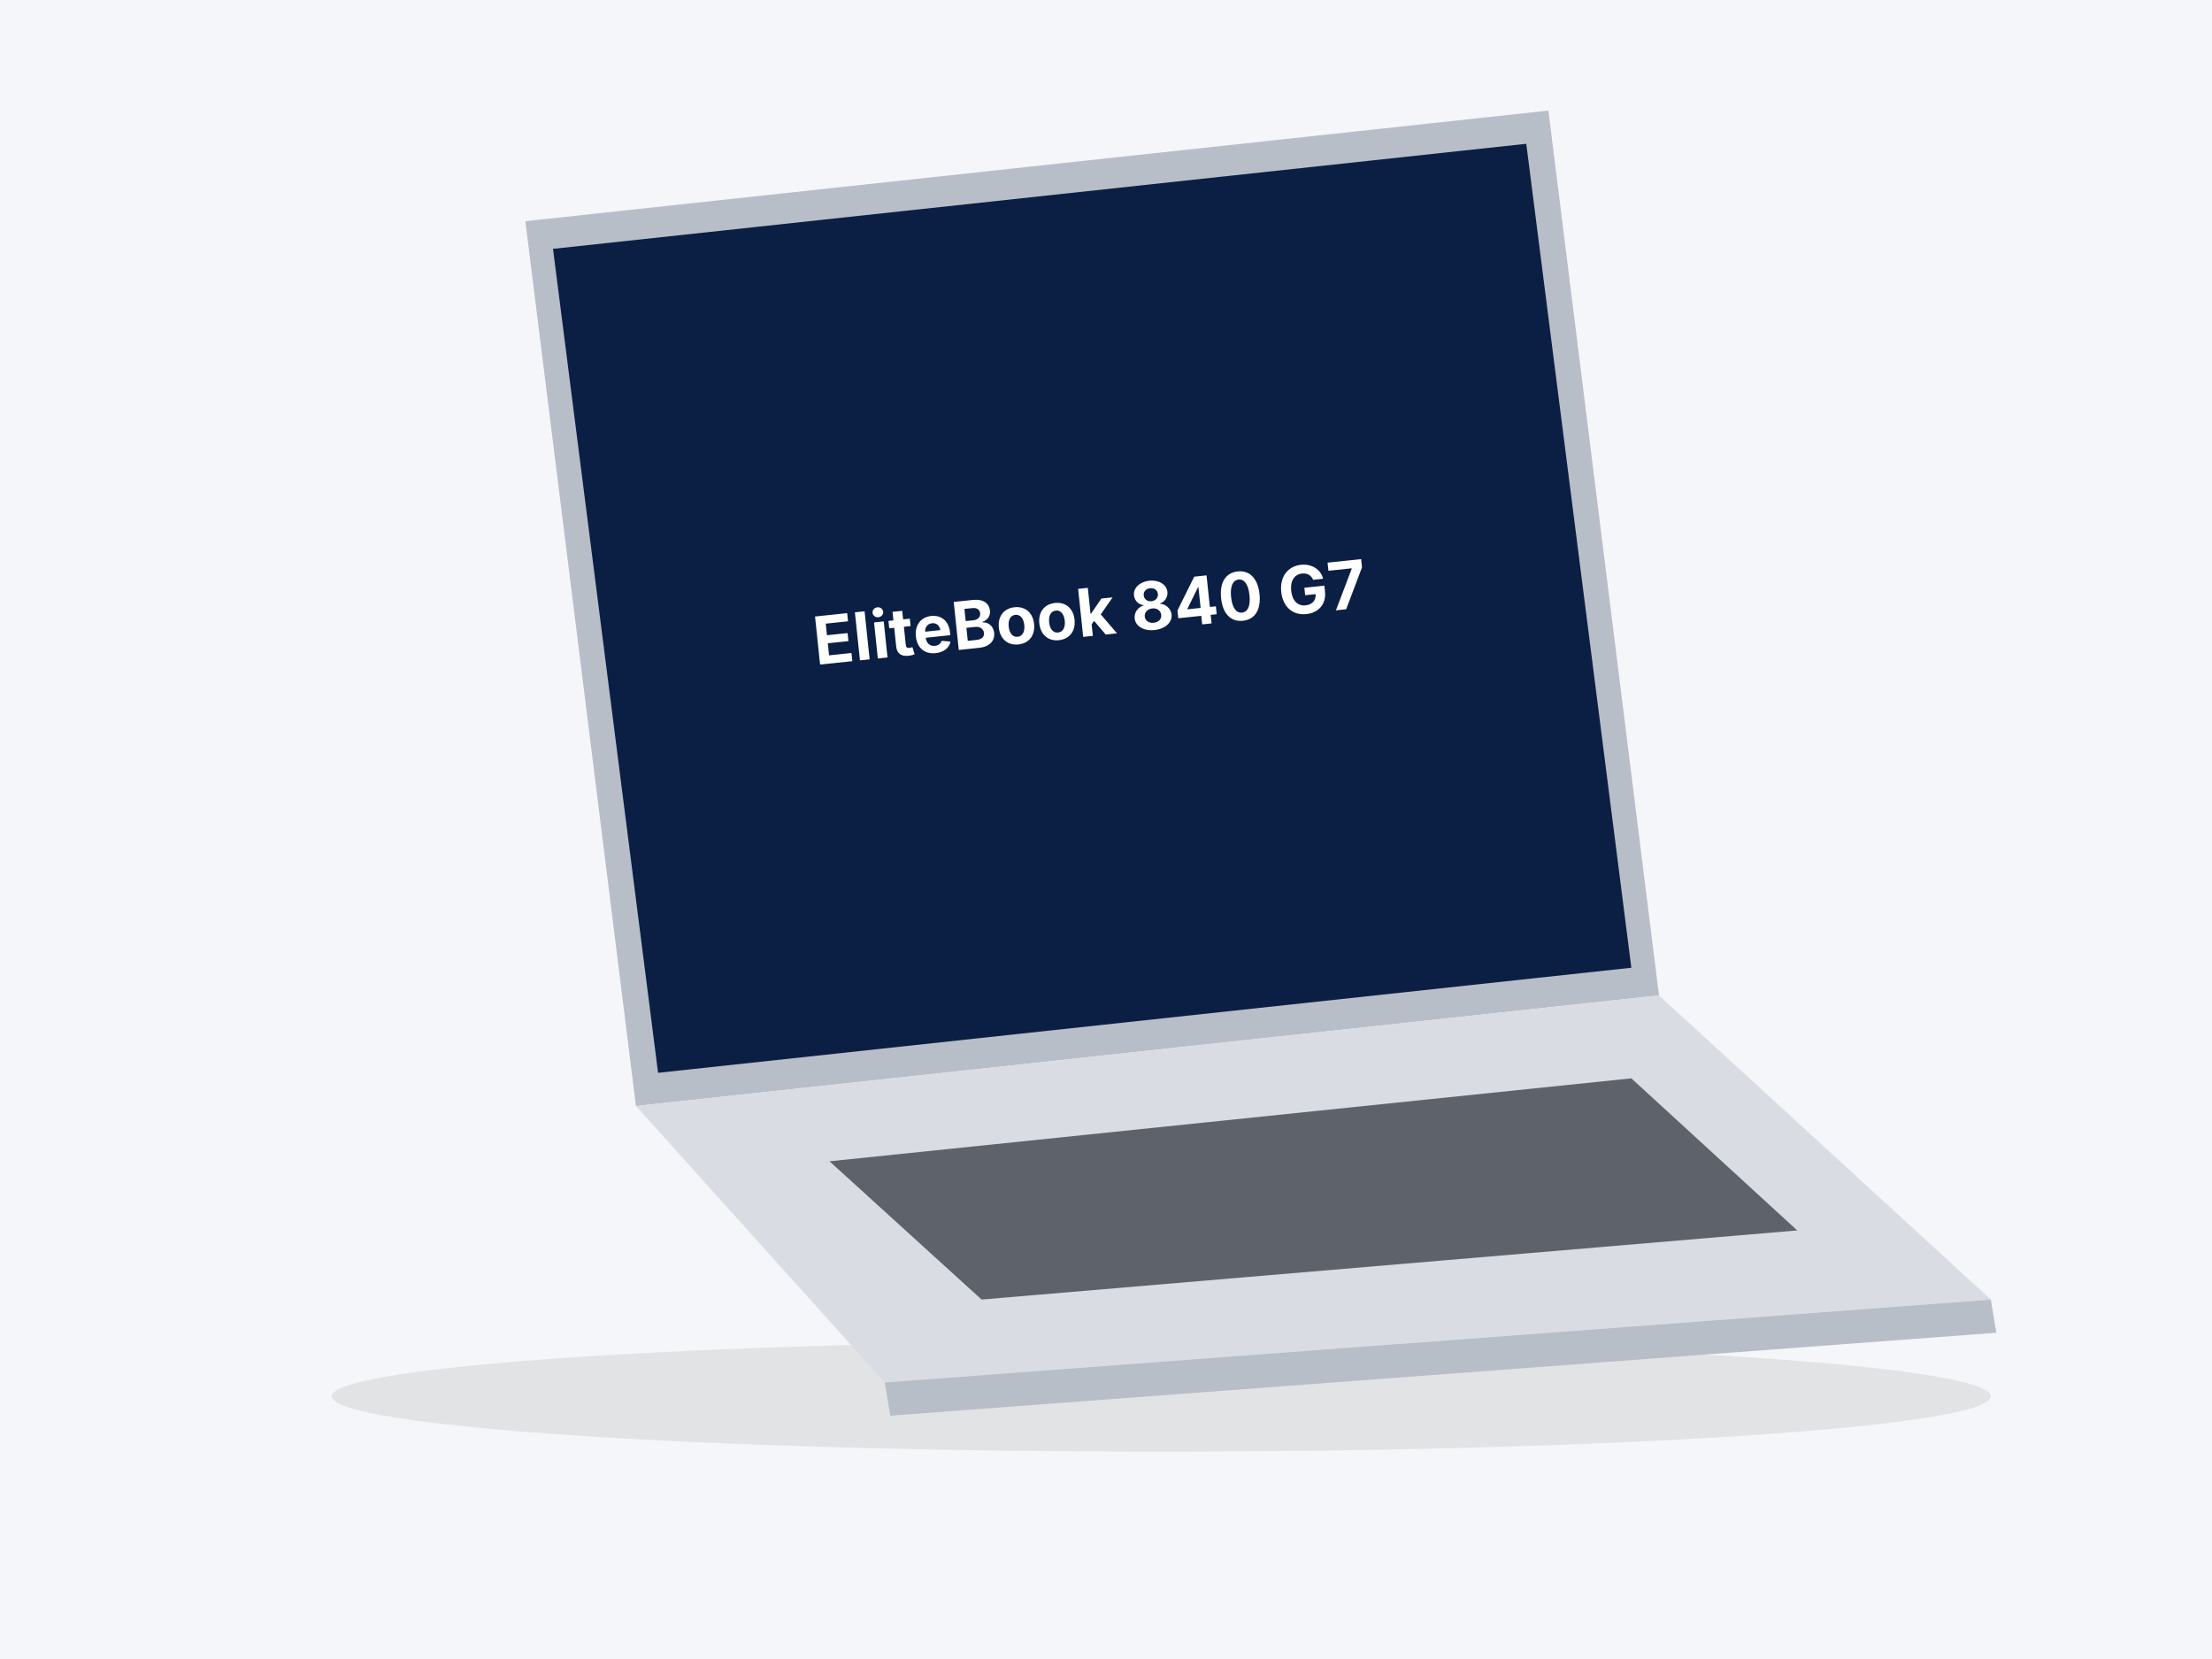
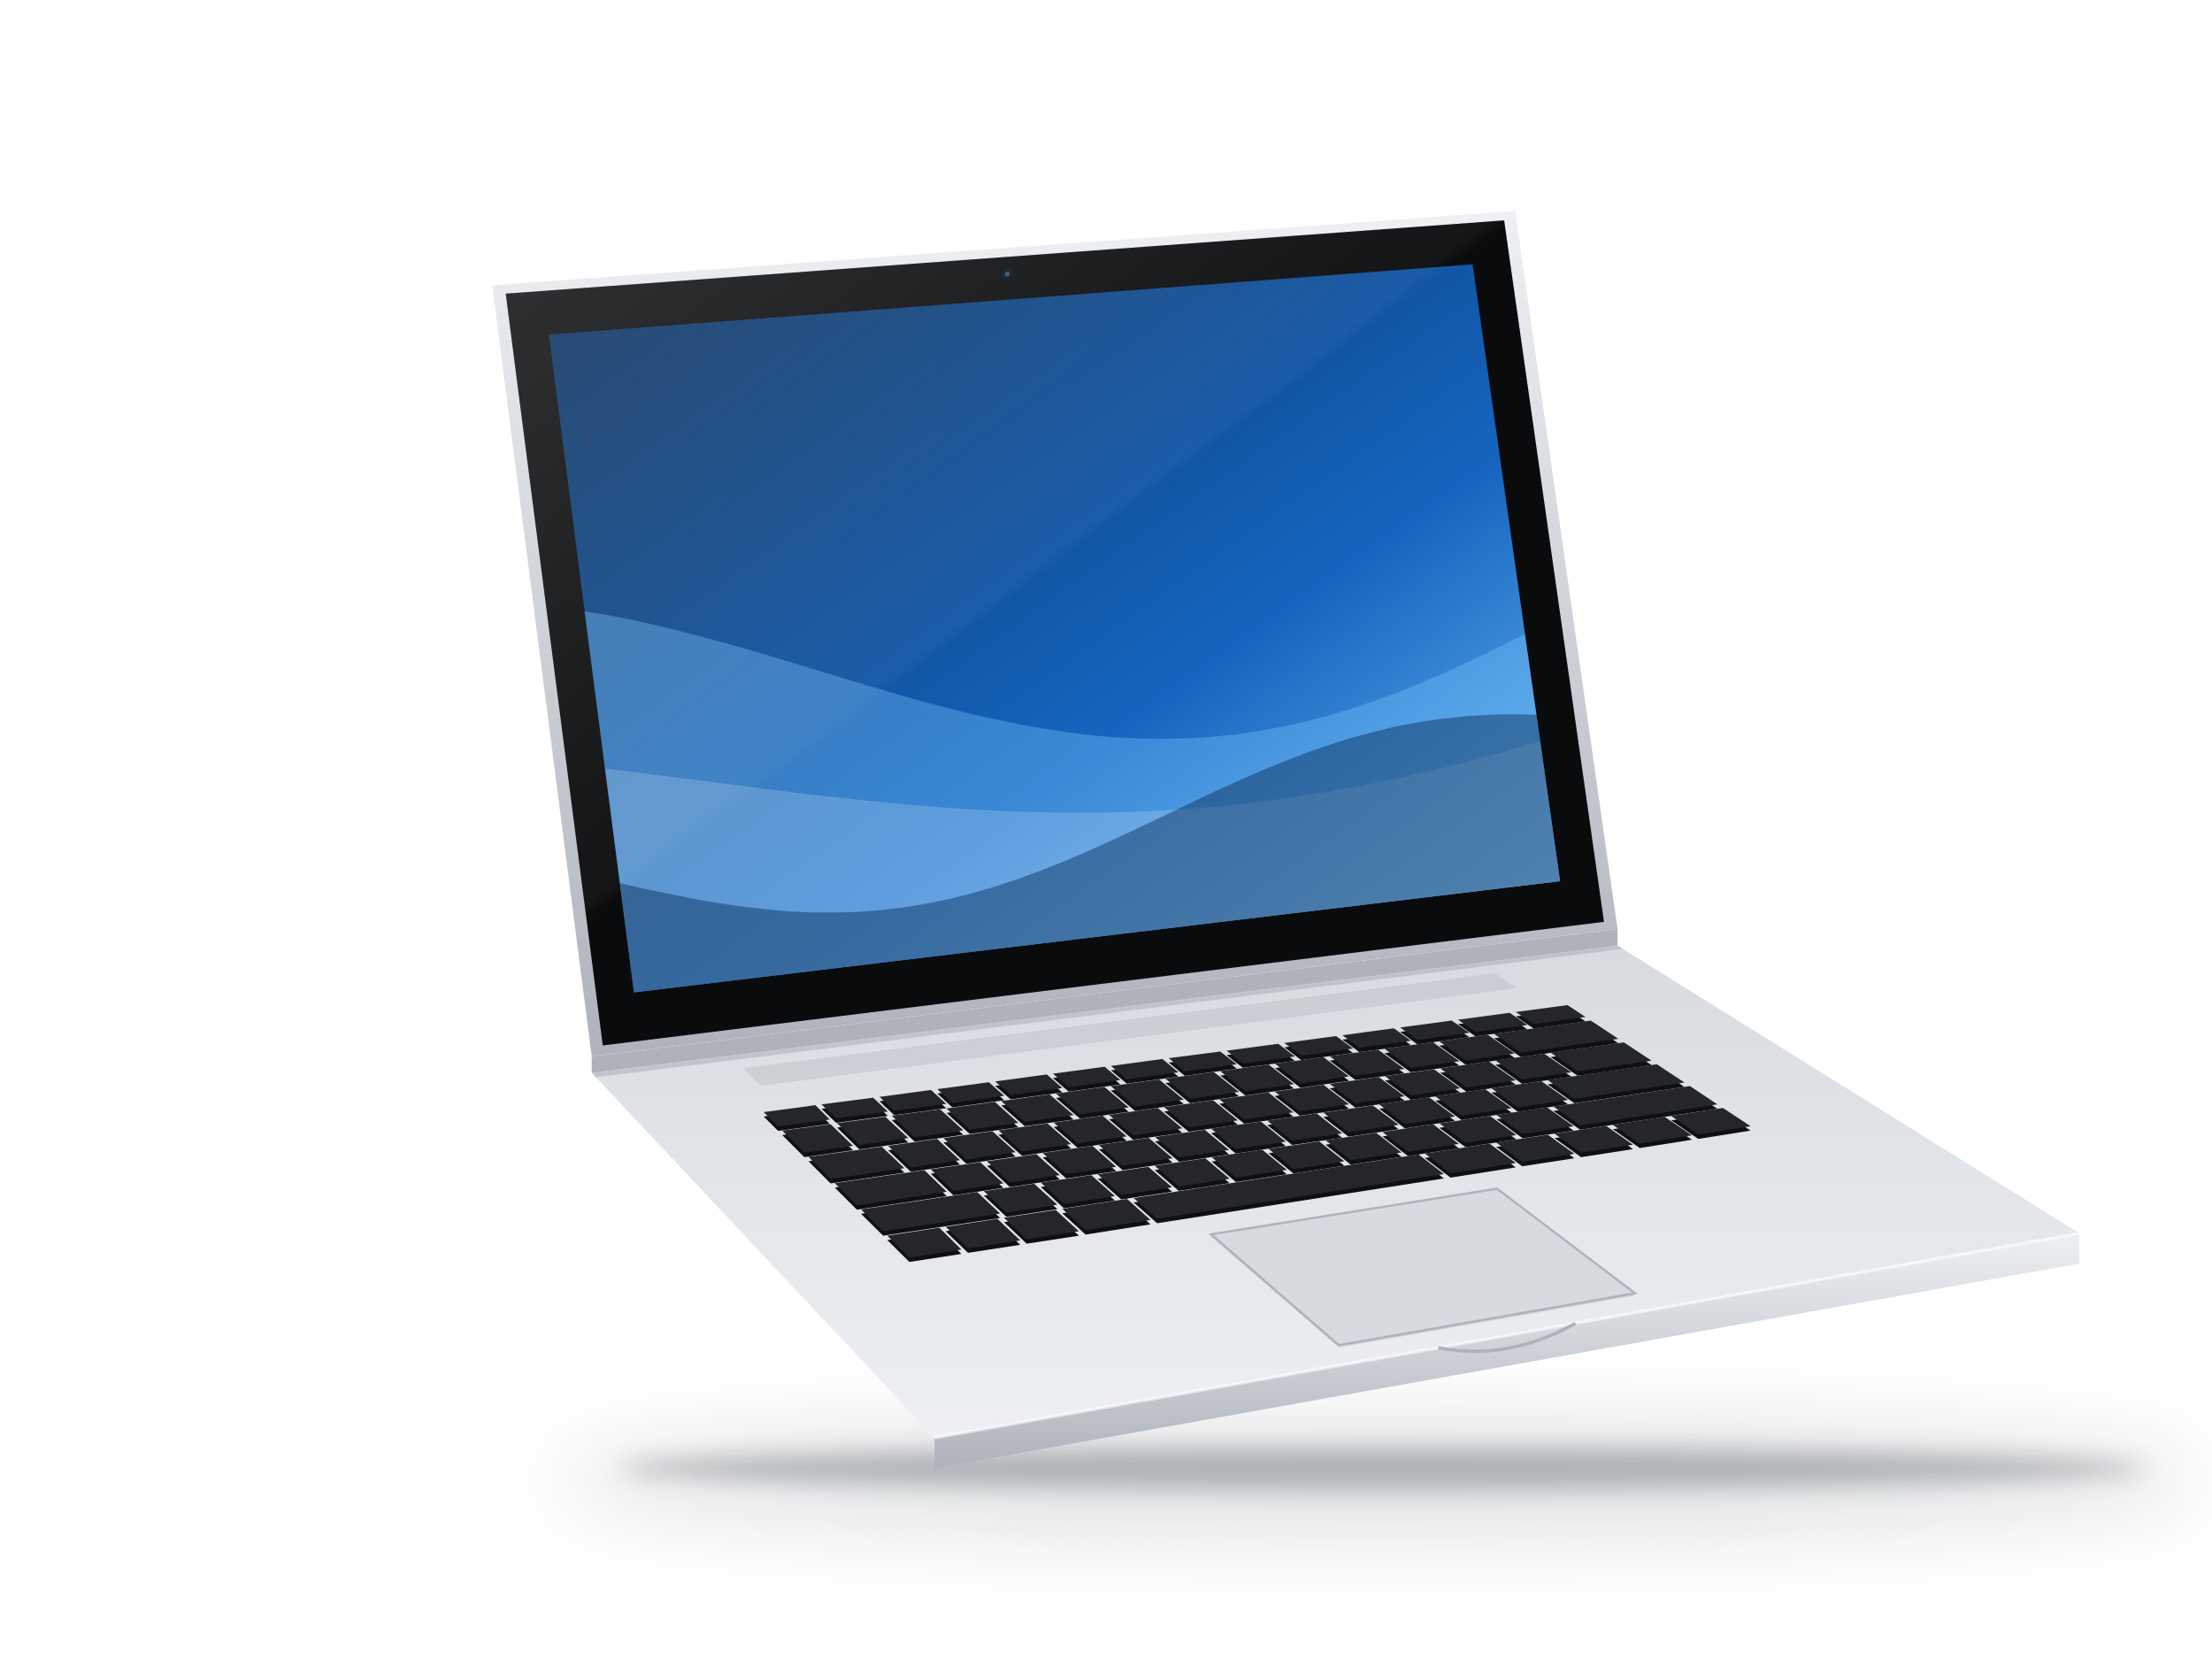
<svg xmlns="http://www.w3.org/2000/svg" viewBox="0 0 800 600" role="img" aria-label="EliteBook 840 G7">
-   <rect width="800" height="600" fill="#F4F6F9" />
-   <ellipse cx="420" cy="505" rx="300" ry="20" fill="#000" opacity=".08" />
-   <path d="M190 80 L560 40 L600 360 L230 400 Z" fill="#B8BEC8" />
-   <path d="M200 90 L552 52 L590 350 L238 388 Z" fill="#0B1F44" />
-   <text x="395" y="230" text-anchor="middle" transform="rotate(-6 395 230)" font-family="Inter,Arial,sans-serif" font-size="24" font-weight="700" fill="#fff">EliteBook 840 G7</text>
-   <path d="M230 400 L600 360 L720 470 L320 500 Z" fill="#D9DDE3" />
-   <path d="M320 500 L720 470 L722 482 L322 512 Z" fill="#B8BEC8" />
-   <path d="M300 420 L590 390 L650 445 L355 470 Z" fill="#2A2F38" opacity=".7" />
+   <rect width="800" height="600" fill="#FFFFFF" />
+   <defs>
+     <filter id="shs16" x="-20%" y="-50%" width="140%" height="200%">
+       <feGaussianBlur stdDeviation="14" />
+     </filter>
+     <filter id="sh2s16" x="-20%" y="-50%" width="140%" height="200%">
+       <feGaussianBlur stdDeviation="4" />
+     </filter>
+     <linearGradient id="lids16" x1="0" y1="0" x2="1" y2="1">
+       <stop offset="0" stop-color="#EEF0F3" />
+       <stop offset=".55" stop-color="#D7DADF" />
+       <stop offset="1" stop-color="#AEB3BB" />
+     </linearGradient>
+     <linearGradient id="decks16" x1="0" y1="0" x2="0" y2="1">
+       <stop offset="0" stop-color="#D7DADF" />
+       <stop offset="1" stop-color="#EEF0F3" />
+     </linearGradient>
+     <linearGradient id="edges16" x1="0" y1="0" x2="0" y2="1">
+       <stop offset="0" stop-color="#EEF0F3" />
+       <stop offset="1" stop-color="#AEB3BB" />
+     </linearGradient>
+     <linearGradient id="glares16" x1="0" y1="0" x2="1" y2="1">
+       <stop offset="0" stop-color="#fff" stop-opacity=".16" />
+       <stop offset=".45" stop-color="#fff" stop-opacity=".04" />
+       <stop offset=".46" stop-color="#fff" stop-opacity="0" />
+     </linearGradient>
+     <linearGradient id="wps16" x1="0" y1="0" x2="1" y2="1">
+       <stop offset="0" stop-color="#062A55" />
+       <stop offset=".6" stop-color="#1565C0" />
+       <stop offset="1" stop-color="#7EC8FF" />
+     </linearGradient>
+   </defs>
+   <ellipse cx="500" cy="535" rx="300" ry="22" fill="#0B1220" opacity=".12" filter="url(#shs16)" />
+   <ellipse cx="500" cy="531" rx="276" ry="7.7" fill="#0B1220" opacity=".25" filter="url(#sh2s16)" />
+   <polygon points="338,520 752,446 752,457 338,531" fill="url(#edges16)" />
+   <polygon points="214,388 585,342 752,446 338,520" fill="url(#decks16)" />
+   <polygon points="214,388 585,342 587,343.2 215.5,389.6" fill="#AEB3BB" opacity=".6" />
+   <polygon points="268.6,386.3 540.6,352 548.6,357.4 275.1,392.7" fill="#AEB3BB" opacity=".35" />
+   <polygon points="276.2,403.8 294.9,401.3 300.1,406.5 281.4,409" fill="#0F1013" />
+   <polygon points="276.2,402.2 294.9,399.7 300.1,404.9 281.4,407.4" fill="#24262B" />
+   <polygon points="297.1,401 315.8,398.6 321.1,403.6 302.4,406.1" fill="#0F1013" />
+   <polygon points="297.1,399.4 315.8,397 321.1,402 302.4,404.5" fill="#24262B" />
+   <polygon points="318.1,398.3 336.7,395.8 342.2,400.8 323.4,403.3" fill="#0F1013" />
+   <polygon points="318.1,396.7 336.7,394.2 342.2,399.2 323.4,401.7" fill="#24262B" />
+   <polygon points="339,395.5 357.6,393 363.2,397.9 344.4,400.5" fill="#0F1013" />
+   <polygon points="339,393.9 357.6,391.4 363.2,396.3 344.4,398.9" fill="#24262B" />
+   <polygon points="359.9,392.7 378.6,390.2 384.2,395.1 365.5,397.6" fill="#0F1013" />
+   <polygon points="359.9,391.1 378.6,388.6 384.2,393.5 365.5,396" fill="#24262B" />
+   <polygon points="380.8,389.9 399.5,387.4 405.2,392.2 386.5,394.8" fill="#0F1013" />
+   <polygon points="380.8,388.3 399.5,385.8 405.2,390.6 386.5,393.2" fill="#24262B" />
+   <polygon points="401.8,387.1 420.4,384.6 426.2,389.4 407.5,391.9" fill="#0F1013" />
+   <polygon points="401.8,385.5 420.4,383 426.2,387.8 407.5,390.3" fill="#24262B" />
+   <polygon points="422.7,384.3 441.3,381.9 447.3,386.5 428.5,389.1" fill="#0F1013" />
+   <polygon points="422.7,382.7 441.3,380.3 447.3,384.9 428.5,387.5" fill="#24262B" />
+   <polygon points="443.6,381.6 462.3,379.1 468.3,383.7 449.5,386.2" fill="#0F1013" />
+   <polygon points="443.6,380 462.3,377.5 468.3,382.1 449.5,384.6" fill="#24262B" />
+   <polygon points="464.5,378.8 483.2,376.3 489.3,380.8 470.6,383.4" fill="#0F1013" />
+   <polygon points="464.5,377.2 483.2,374.7 489.3,379.2 470.6,381.8" fill="#24262B" />
+   <polygon points="485.5,376 504.1,373.5 510.3,378 491.6,380.5" fill="#0F1013" />
+   <polygon points="485.5,374.4 504.1,371.9 510.3,376.4 491.6,378.9" fill="#24262B" />
+   <polygon points="506.4,373.2 525,370.7 531.4,375.1 512.6,377.7" fill="#0F1013" />
+   <polygon points="506.4,371.6 525,369.1 531.4,373.5 512.6,376.1" fill="#24262B" />
+   <polygon points="527.3,370.4 546,367.9 552.4,372.3 533.6,374.8" fill="#0F1013" />
+   <polygon points="527.3,368.8 546,366.3 552.4,370.7 533.6,373.2" fill="#24262B" />
+   <polygon points="548.2,367.6 566.9,365.1 573.4,369.4 554.7,372" fill="#0F1013" />
+   <polygon points="548.2,366 566.9,363.5 573.4,367.8 554.7,370.4" fill="#24262B" />
+   <polygon points="282.9,410.5 300.4,408.2 308.5,416 290.9,418.5" fill="#0F1013" />
+   <polygon points="282.9,408.9 300.4,406.6 308.5,414.4 290.9,416.9" fill="#24262B" />
+   <polygon points="302.7,407.8 320.2,405.5 328.5,413.2 310.8,415.7" fill="#0F1013" />
+   <polygon points="302.7,406.2 320.2,403.9 328.5,411.6 310.8,414.1" fill="#24262B" />
+   <polygon points="322.5,405.1 340,402.8 348.4,410.4 330.8,412.9" fill="#0F1013" />
+   <polygon points="322.5,403.5 340,401.2 348.4,408.8 330.8,411.3" fill="#24262B" />
+   <polygon points="342.3,402.5 359.8,400.1 368.3,407.7 350.7,410.1" fill="#0F1013" />
+   <polygon points="342.3,400.9 359.8,398.5 368.3,406.1 350.7,408.5" fill="#24262B" />
+   <polygon points="362.1,399.8 379.6,397.4 388.3,404.9 370.6,407.3" fill="#0F1013" />
+   <polygon points="362.1,398.2 379.6,395.8 388.3,403.3 370.6,405.7" fill="#24262B" />
+   <polygon points="381.9,397.1 399.4,394.7 408.2,402.1 390.6,404.6" fill="#0F1013" />
+   <polygon points="381.9,395.5 399.4,393.1 408.2,400.5 390.6,403" fill="#24262B" />
+   <polygon points="401.7,394.4 419.2,392 428.1,399.3 410.5,401.8" fill="#0F1013" />
+   <polygon points="401.7,392.8 419.2,390.4 428.1,397.7 410.5,400.2" fill="#24262B" />
+   <polygon points="421.5,391.7 439,389.3 448.1,396.5 430.4,399" fill="#0F1013" />
+   <polygon points="421.5,390.1 439,387.7 448.1,394.9 430.4,397.4" fill="#24262B" />
+   <polygon points="441.3,389 458.8,386.6 468,393.7 450.4,396.2" fill="#0F1013" />
+   <polygon points="441.3,387.4 458.8,385 468,392.1 450.4,394.6" fill="#24262B" />
+   <polygon points="461.1,386.3 478.6,383.9 487.9,390.9 470.3,393.4" fill="#0F1013" />
+   <polygon points="461.1,384.7 478.6,382.3 487.9,389.3 470.3,391.8" fill="#24262B" />
+   <polygon points="480.9,383.6 498.4,381.2 507.9,388.2 490.2,390.6" fill="#0F1013" />
+   <polygon points="480.9,382 498.4,379.6 507.9,386.6 490.2,389" fill="#24262B" />
+   <polygon points="500.7,380.9 518.2,378.5 527.8,385.4 510.2,387.8" fill="#0F1013" />
+   <polygon points="500.7,379.3 518.2,376.9 527.8,383.8 510.2,386.2" fill="#24262B" />
+   <polygon points="520.5,378.2 538,375.8 547.8,382.6 530.1,385.1" fill="#0F1013" />
+   <polygon points="520.5,376.6 538,374.2 547.8,381 530.1,383.5" fill="#24262B" />
+   <polygon points="540.3,375.5 575.3,370.7 585.3,377.3 550,382.3" fill="#0F1013" />
+   <polygon points="540.3,373.9 575.3,369.1 585.3,375.7 550,380.7" fill="#24262B" />
+   <polygon points="292.4,420 318.9,416.3 327.1,424.1 300.4,428" fill="#0F1013" />
+   <polygon points="292.4,418.4 318.9,414.7 327.1,422.5 300.4,426.4" fill="#24262B" />
+   <polygon points="321.2,416 338.9,413.5 347.2,421.2 329.4,423.8" fill="#0F1013" />
+   <polygon points="321.2,414.4 338.9,411.9 347.2,419.6 329.4,422.2" fill="#24262B" />
+   <polygon points="341.2,413.2 358.9,410.7 367.3,418.3 349.5,420.9" fill="#0F1013" />
+   <polygon points="341.2,411.6 358.9,409.1 367.3,416.7 349.5,419.3" fill="#24262B" />
+   <polygon points="361.1,410.4 378.8,407.9 387.4,415.4 369.6,418" fill="#0F1013" />
+   <polygon points="361.1,408.8 378.8,406.3 387.4,413.8 369.6,416.4" fill="#24262B" />
+   <polygon points="381.1,407.6 398.8,405.1 407.5,412.6 389.7,415.1" fill="#0F1013" />
+   <polygon points="381.1,406 398.8,403.5 407.5,411 389.7,413.5" fill="#24262B" />
+   <polygon points="401.1,404.8 418.7,402.3 427.6,409.7 409.8,412.2" fill="#0F1013" />
+   <polygon points="401.1,403.2 418.7,400.7 427.6,408.1 409.8,410.6" fill="#24262B" />
+   <polygon points="421,402 438.7,399.5 447.7,406.8 429.9,409.3" fill="#0F1013" />
+   <polygon points="421,400.4 438.7,397.9 447.7,405.2 429.9,407.7" fill="#24262B" />
+   <polygon points="441,399.2 458.7,396.7 467.8,403.9 450,406.4" fill="#0F1013" />
+   <polygon points="441,397.6 458.7,395.1 467.8,402.3 450,404.8" fill="#24262B" />
+   <polygon points="461,396.4 478.6,393.9 487.9,401 470.1,403.5" fill="#0F1013" />
+   <polygon points="461,394.8 478.6,392.3 487.9,399.4 470.1,401.9" fill="#24262B" />
+   <polygon points="480.9,393.6 498.6,391.1 508,398.1 490.2,400.6" fill="#0F1013" />
+   <polygon points="480.9,392 498.6,389.5 508,396.5 490.2,399" fill="#24262B" />
+   <polygon points="500.9,390.8 518.6,388.3 528.1,395.2 510.3,397.8" fill="#0F1013" />
+   <polygon points="500.9,389.2 518.6,386.7 528.1,393.6 510.3,396.2" fill="#24262B" />
+   <polygon points="520.9,388 538.5,385.5 548.2,392.3 530.4,394.9" fill="#0F1013" />
+   <polygon points="520.9,386.4 538.5,383.9 548.2,390.7 530.4,393.3" fill="#24262B" />
+   <polygon points="540.8,385.1 558.5,382.7 568.3,389.4 550.5,392" fill="#0F1013" />
+   <polygon points="540.8,383.5 558.5,381.1 568.3,387.8 550.5,390.4" fill="#24262B" />
+   <polygon points="560.8,382.3 587.3,378.6 597.3,385.2 570.6,389.1" fill="#0F1013" />
+   <polygon points="560.8,380.7 587.3,377 597.3,383.6 570.6,387.5" fill="#24262B" />
+   <polygon points="301.9,429.5 334.3,424.8 342.4,432.6 309.9,437.5" fill="#0F1013" />
+   <polygon points="301.9,427.9 334.3,423.2 342.4,431 309.9,435.9" fill="#24262B" />
+   <polygon points="336.6,424.5 354.5,421.9 362.9,429.6 344.8,432.3" fill="#0F1013" />
+   <polygon points="336.6,422.9 354.5,420.3 362.9,428 344.8,430.7" fill="#24262B" />
+   <polygon points="356.9,421.6 374.8,419 383.3,426.6 365.2,429.3" fill="#0F1013" />
+   <polygon points="356.9,420 374.8,417.4 383.3,425 365.2,427.7" fill="#24262B" />
+   <polygon points="377.1,418.6 395.1,416 403.7,423.6 385.6,426.2" fill="#0F1013" />
+   <polygon points="377.1,417 395.1,414.4 403.7,422 385.6,424.6" fill="#24262B" />
+   <polygon points="397.4,415.7 415.4,413.1 424.1,420.5 406,423.2" fill="#0F1013" />
+   <polygon points="397.4,414.1 415.4,411.5 424.1,418.9 406,421.6" fill="#24262B" />
+   <polygon points="417.7,412.8 435.7,410.2 444.5,417.5 426.5,420.2" fill="#0F1013" />
+   <polygon points="417.7,411.2 435.7,408.6 444.5,415.9 426.5,418.6" fill="#24262B" />
+   <polygon points="438,409.8 456,407.2 465,414.5 446.9,417.2" fill="#0F1013" />
+   <polygon points="438,408.2 456,405.6 465,412.9 446.9,415.6" fill="#24262B" />
+   <polygon points="458.3,406.9 476.2,404.3 485.4,411.5 467.3,414.1" fill="#0F1013" />
+   <polygon points="458.3,405.3 476.2,402.7 485.4,409.9 467.3,412.5" fill="#24262B" />
+   <polygon points="478.6,404 496.5,401.4 505.8,408.4 487.7,411.1" fill="#0F1013" />
+   <polygon points="478.6,402.4 496.5,399.8 505.8,406.8 487.7,409.5" fill="#24262B" />
+   <polygon points="498.8,401 516.8,398.4 526.2,405.4 508.1,408.1" fill="#0F1013" />
+   <polygon points="498.8,399.4 516.8,396.8 526.2,403.8 508.1,406.5" fill="#24262B" />
+   <polygon points="519.1,398.1 537.1,395.5 546.7,402.4 528.6,405.1" fill="#0F1013" />
+   <polygon points="519.1,396.5 537.1,393.9 546.7,400.8 528.6,403.5" fill="#24262B" />
+   <polygon points="539.4,395.2 557.4,392.6 567.1,399.4 549,402.1" fill="#0F1013" />
+   <polygon points="539.4,393.6 557.4,391 567.1,397.8 549,400.5" fill="#24262B" />
+   <polygon points="559.7,392.2 599.2,386.5 609.2,393.1 569.4,399" fill="#0F1013" />
+   <polygon points="559.7,390.6 599.2,384.9 609.2,391.5 569.4,397.4" fill="#24262B" />
+   <polygon points="311.4,439 353.4,432.7 361.7,440.5 319.4,446.9" fill="#0F1013" />
+   <polygon points="311.4,437.4 353.4,431.1 361.7,438.9 319.4,445.3" fill="#24262B" />
+   <polygon points="355.8,432.4 374,429.7 382.4,437.3 364,440.1" fill="#0F1013" />
+   <polygon points="355.8,430.8 374,428.1 382.4,435.7 364,438.5" fill="#24262B" />
+   <polygon points="376.4,429.3 394.7,426.6 403.2,434.2 384.8,437" fill="#0F1013" />
+   <polygon points="376.4,427.7 394.7,425 403.2,432.6 384.8,435.4" fill="#24262B" />
+   <polygon points="397,426.3 415.3,423.6 423.9,431 405.5,433.8" fill="#0F1013" />
+   <polygon points="397,424.7 415.3,422 423.9,429.4 405.5,432.2" fill="#24262B" />
+   <polygon points="417.6,423.2 435.9,420.5 444.7,427.9 426.3,430.7" fill="#0F1013" />
+   <polygon points="417.6,421.6 435.9,418.9 444.7,426.3 426.3,429.1" fill="#24262B" />
+   <polygon points="438.2,420.1 456.5,417.4 465.4,424.7 447,427.5" fill="#0F1013" />
+   <polygon points="438.2,418.5 456.5,415.8 465.4,423.1 447,425.9" fill="#24262B" />
+   <polygon points="458.8,417.1 477.1,414.4 486.2,421.6 467.8,424.4" fill="#0F1013" />
+   <polygon points="458.8,415.5 477.1,412.8 486.2,420 467.8,422.8" fill="#24262B" />
+   <polygon points="479.4,414 497.7,411.3 506.9,418.4 488.5,421.2" fill="#0F1013" />
+   <polygon points="479.4,412.4 497.7,409.7 506.9,416.8 488.5,419.6" fill="#24262B" />
+   <polygon points="500,411 518.3,408.2 527.6,415.3 509.2,418.1" fill="#0F1013" />
+   <polygon points="500,409.4 518.3,406.6 527.6,413.7 509.2,416.5" fill="#24262B" />
+   <polygon points="520.6,407.9 538.9,405.2 548.4,412.1 530,414.9" fill="#0F1013" />
+   <polygon points="520.6,406.3 538.9,403.6 548.4,410.5 530,413.3" fill="#24262B" />
+   <polygon points="541.2,404.8 559.5,402.1 569.1,408.9 550.7,411.7" fill="#0F1013" />
+   <polygon points="541.2,403.2 559.5,400.5 569.1,407.3 550.7,410.1" fill="#24262B" />
+   <polygon points="561.8,401.8 611.2,394.4 621.1,401 571.5,408.6" fill="#0F1013" />
+   <polygon points="561.8,400.2 611.2,392.8 621.1,399.4 571.5,407" fill="#24262B" />
+   <polygon points="320.9,448.5 339.7,445.6 347.7,453.5 328.9,456.4" fill="#0F1013" />
+   <polygon points="320.9,446.9 339.7,444 347.7,451.9 328.9,454.8" fill="#24262B" />
+   <polygon points="342,445.3 360.7,442.4 369,450.2 350.1,453.1" fill="#0F1013" />
+   <polygon points="342,443.7 360.7,440.8 369,448.6 350.1,451.5" fill="#24262B" />
+   <polygon points="363.1,442 381.8,439.2 390.2,446.9 371.3,449.8" fill="#0F1013" />
+   <polygon points="363.1,440.4 381.8,437.6 390.2,445.3 371.3,448.2" fill="#24262B" />
+   <polygon points="384.2,438.8 407.6,435.2 416.1,442.8 392.6,446.5" fill="#0F1013" />
+   <polygon points="384.2,437.2 407.6,433.6 416.1,441.2 392.6,444.9" fill="#24262B" />
+   <polygon points="410,434.9 513,419.1 522.2,426.2 418.5,442.4" fill="#0F1013" />
+   <polygon points="410,433.3 513,417.5 522.2,424.6 418.5,440.8" fill="#24262B" />
+   <polygon points="515.3,418.8 538.7,415.2 548.2,422.2 524.6,425.9" fill="#0F1013" />
+   <polygon points="515.3,417.2 538.7,413.6 548.2,420.6 524.6,424.3" fill="#24262B" />
+   <polygon points="541.1,414.8 559.8,412 569.4,418.9 550.5,421.8" fill="#0F1013" />
+   <polygon points="541.1,413.2 559.8,410.4 569.4,417.3 550.5,420.2" fill="#24262B" />
+   <polygon points="562.2,411.6 580.9,408.8 590.6,415.6 571.8,418.5" fill="#0F1013" />
+   <polygon points="562.2,410 580.9,407.2 590.6,414 571.8,416.9" fill="#24262B" />
+   <polygon points="583.3,408.4 602,405.5 611.9,412.2 593,415.2" fill="#0F1013" />
+   <polygon points="583.3,406.8 602,403.9 611.9,410.6 593,413.6" fill="#24262B" />
+   <polygon points="604.4,405.2 623.1,402.3 633.1,408.9 614.2,411.9" fill="#0F1013" />
+   <polygon points="604.4,403.6 623.1,400.7 633.1,407.3 614.2,410.3" fill="#24262B" />
+   <polygon points="438,447.2 541.4,430.7 591.3,468.5 484.2,487.3" fill="#AEB3BB" opacity=".5" />
+   <polygon points="438,446.4 541.4,429.9 591.3,467.7 484.2,486.5" fill="#D7DADF" stroke="#AEB3BB" stroke-width=".8" />
+   <polyline points="338,520 752,446" stroke="#fff" stroke-opacity=".55" stroke-width="1.2" fill="none" />
+   <path d="M520.2 487.4 Q545 492.4 569.8 478.6" stroke="#AEB3BB" stroke-width="1.2" fill="none" />
+   <polygon points="214,382 585,336 585,342 214,388" fill="#AEB3BB" />
+   <polygon points="178,103.2 548,76.3 585,336 214,382" fill="url(#edges16)" />
+   <polygon points="182.9,106.2 544,79.7 580.1,333.4 218,378.1" fill="#0A0B0D" />
+   <polygon points="198.5,121 532.6,95.6 564.2,318.7 229.3,358.9" fill="url(#wps16)" />
+   <polygon points="211.4,221.1 220.1,222.5 228.8,224.2 237.5,226.2 246.2,228.3 255,230.6 263.8,233 272.6,235.5 281.4,238.1 290.2,240.8 299.1,243.5 307.9,246.2 316.7,248.8 325.6,251.4 334.4,253.9 343.2,256.2 351.9,258.4 360.7,260.3 369.4,262.1 378.1,263.6 386.7,264.9 395.4,266 404,266.7 412.5,267.1 421,267.2 429.5,267 437.9,266.5 446.3,265.7 454.6,264.5 462.9,263 471.1,261.2 479.3,259.1 487.5,256.7 495.6,254 503.7,251.1 511.7,247.9 519.7,244.5 527.7,240.9 535.7,237.2 543.6,233.3 551.5,229.3 564.2,318.7 229.3,358.9" fill="#7EC8FF" opacity="0.35" />
+   <polygon points="218.8,278 227.4,279 236.1,280.1 244.7,281.2 253.3,282.3 261.9,283.4 270.6,284.5 279.2,285.6 287.8,286.7 296.4,287.7 305.1,288.6 313.7,289.6 322.3,290.4 330.9,291.2 339.4,291.9 348,292.5 356.6,293 365.1,293.4 373.7,293.7 382.2,293.9 390.7,293.9 399.2,293.9 407.6,293.7 416.1,293.4 424.5,292.9 432.9,292.3 441.3,291.6 449.7,290.7 458.1,289.7 466.4,288.6 474.7,287.3 483,285.9 491.3,284.4 499.6,282.7 507.8,281 516.1,279.1 524.3,277.1 532.5,275 540.7,272.8 548.9,270.5 557,268.1 564.2,318.7 229.3,358.9" fill="#ffffff" opacity="0.18" />
+   <polygon points="224.2,319.4 232.9,321.4 241.7,323.2 250.4,325 259.1,326.5 267.8,327.8 276.4,328.8 285,329.6 293.5,330 302.1,330 310.5,329.8 318.9,329.1 327.3,328.1 335.6,326.7 343.9,325 352.1,322.9 360.3,320.5 368.4,317.8 376.5,314.8 384.6,311.6 392.6,308.2 400.6,304.6 408.6,300.9 416.6,297.1 424.6,293.3 432.5,289.5 440.5,285.7 448.5,282.1 456.5,278.6 464.6,275.3 472.6,272.2 480.7,269.4 488.9,266.8 497.1,264.6 505.3,262.6 513.6,261.1 521.9,259.9 530.3,259 538.7,258.5 547.1,258.3 555.7,258.5 564.2,318.7 229.3,358.9" fill="#062A55" opacity="0.45" />
+   <polygon points="182.9,106.2 544,79.7 580.1,333.4 218,378.1" fill="url(#glares16)" />
+   <circle cx="364.3" cy="99.1" r="2.2" fill="#22252B" />
+   <circle cx="364.3" cy="99.1" r=".9" fill="#3D5A80" />
</svg>
